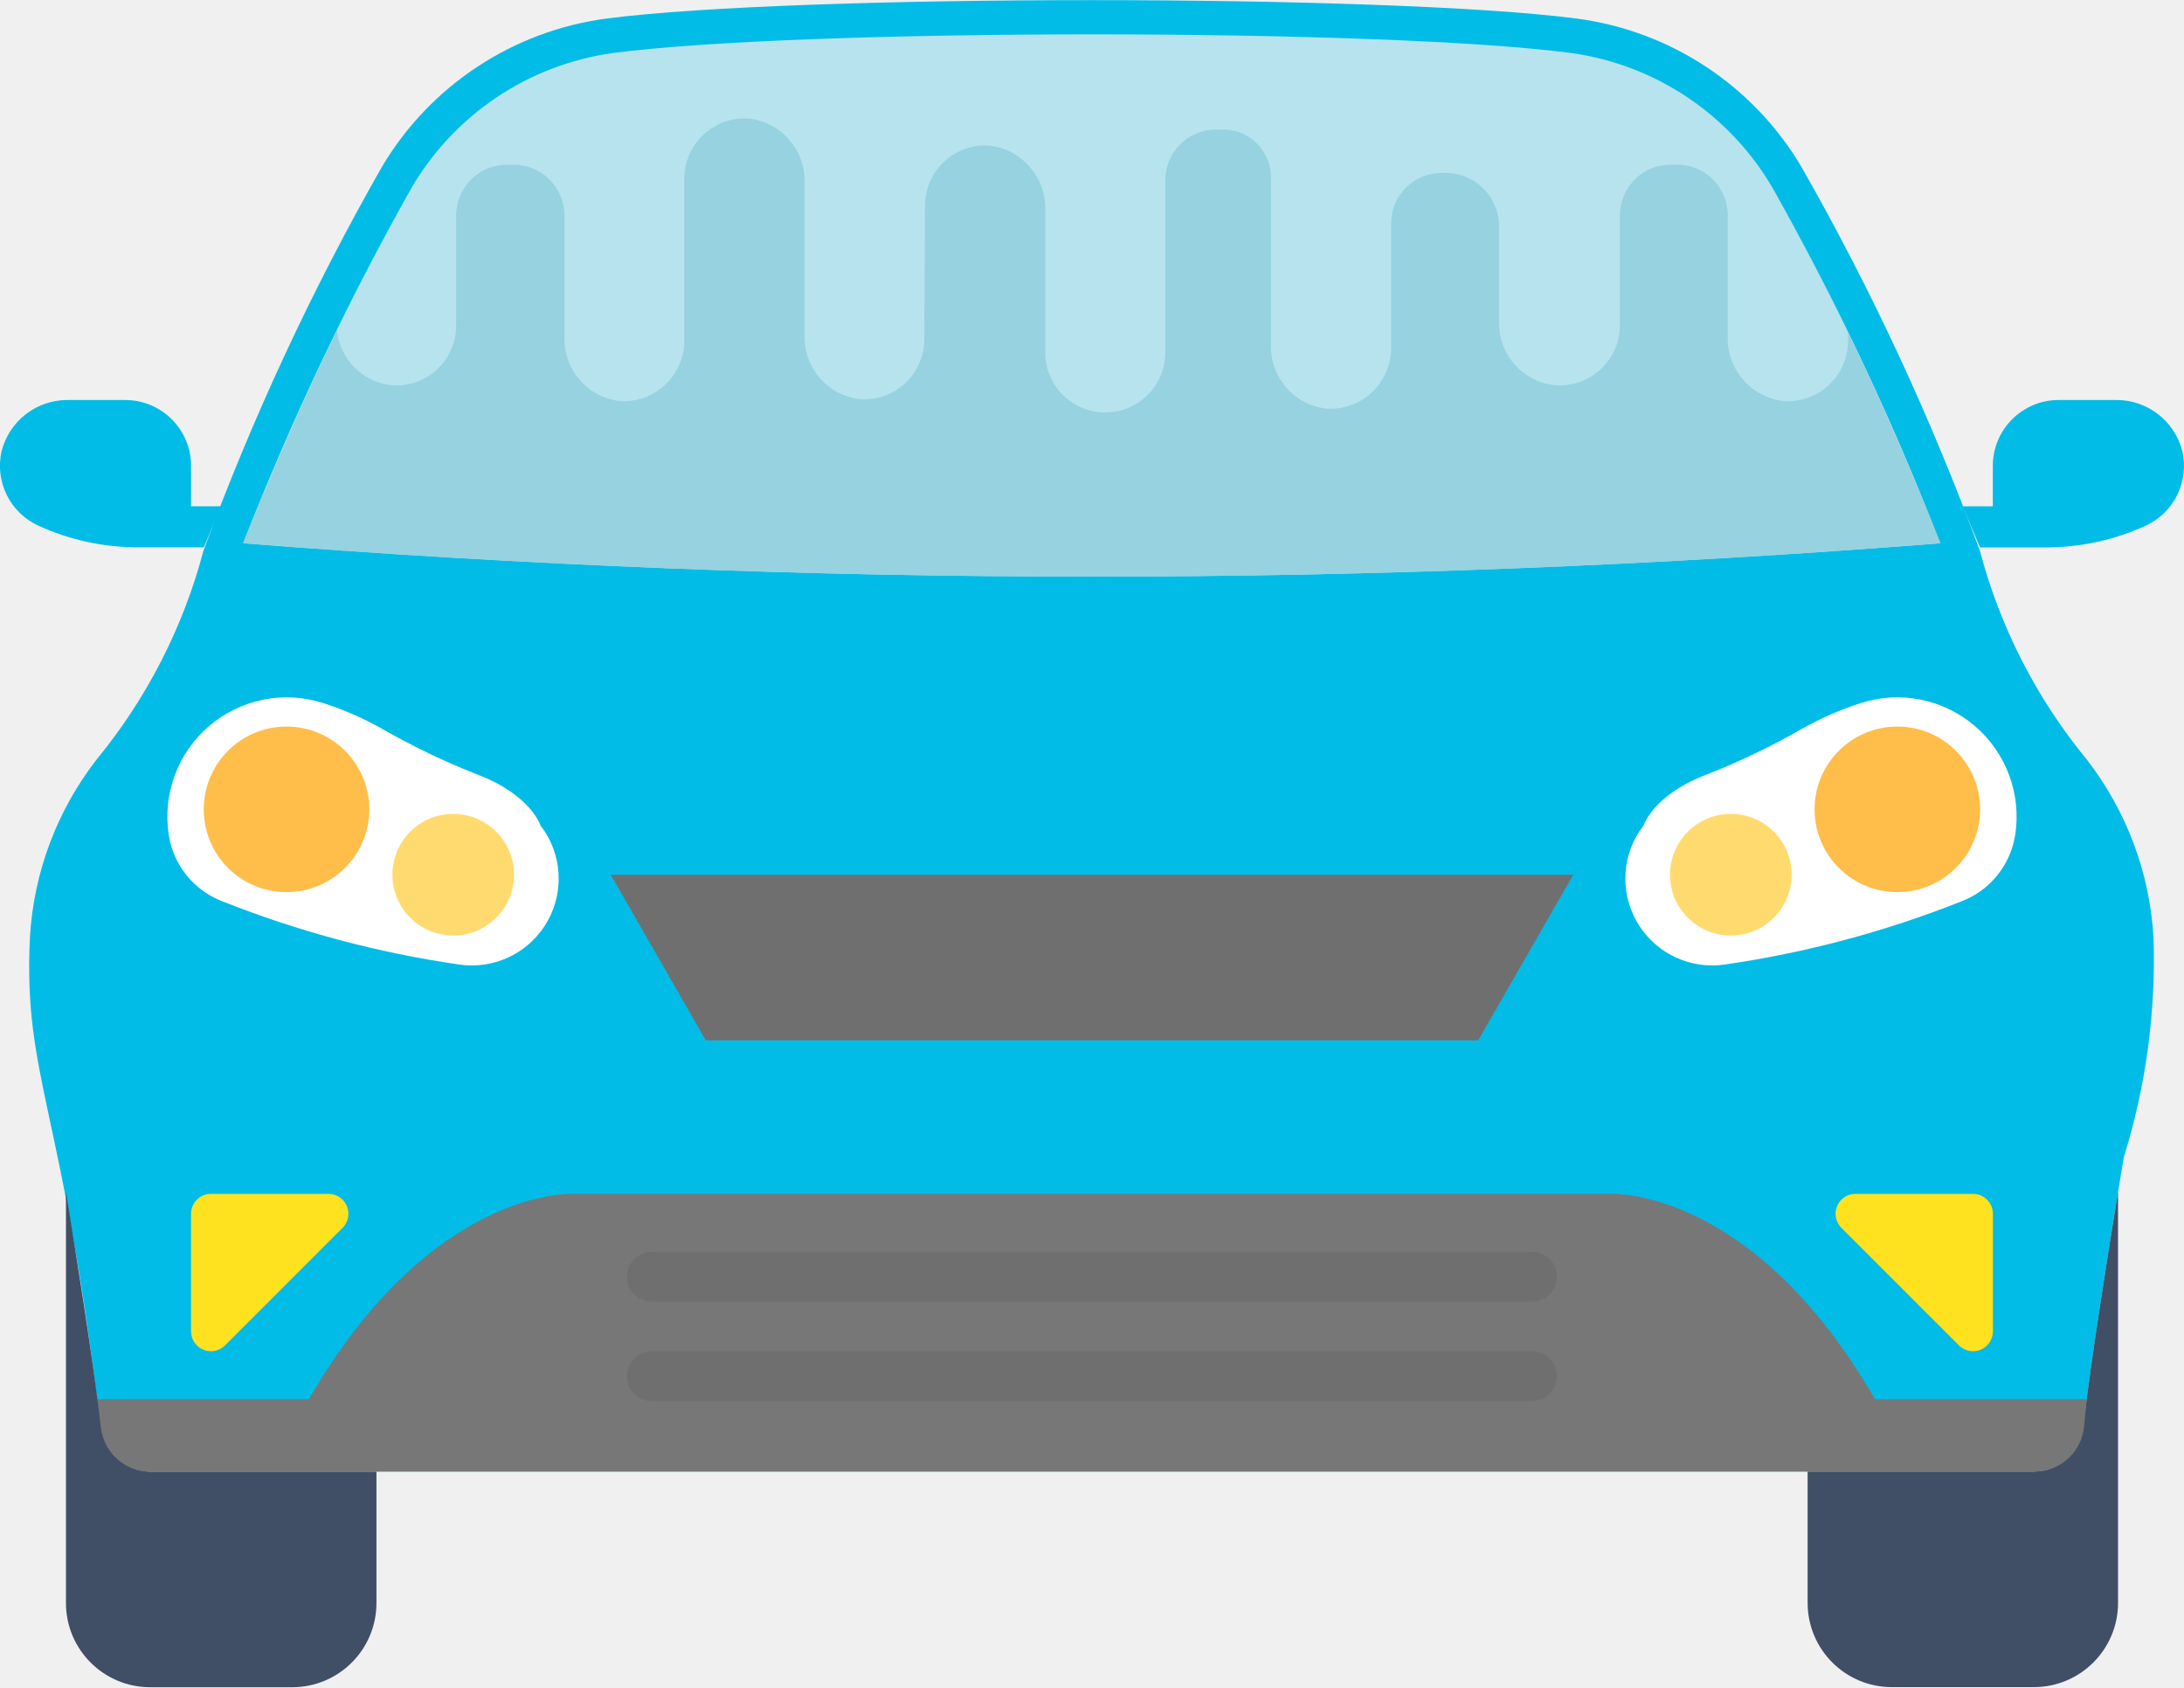
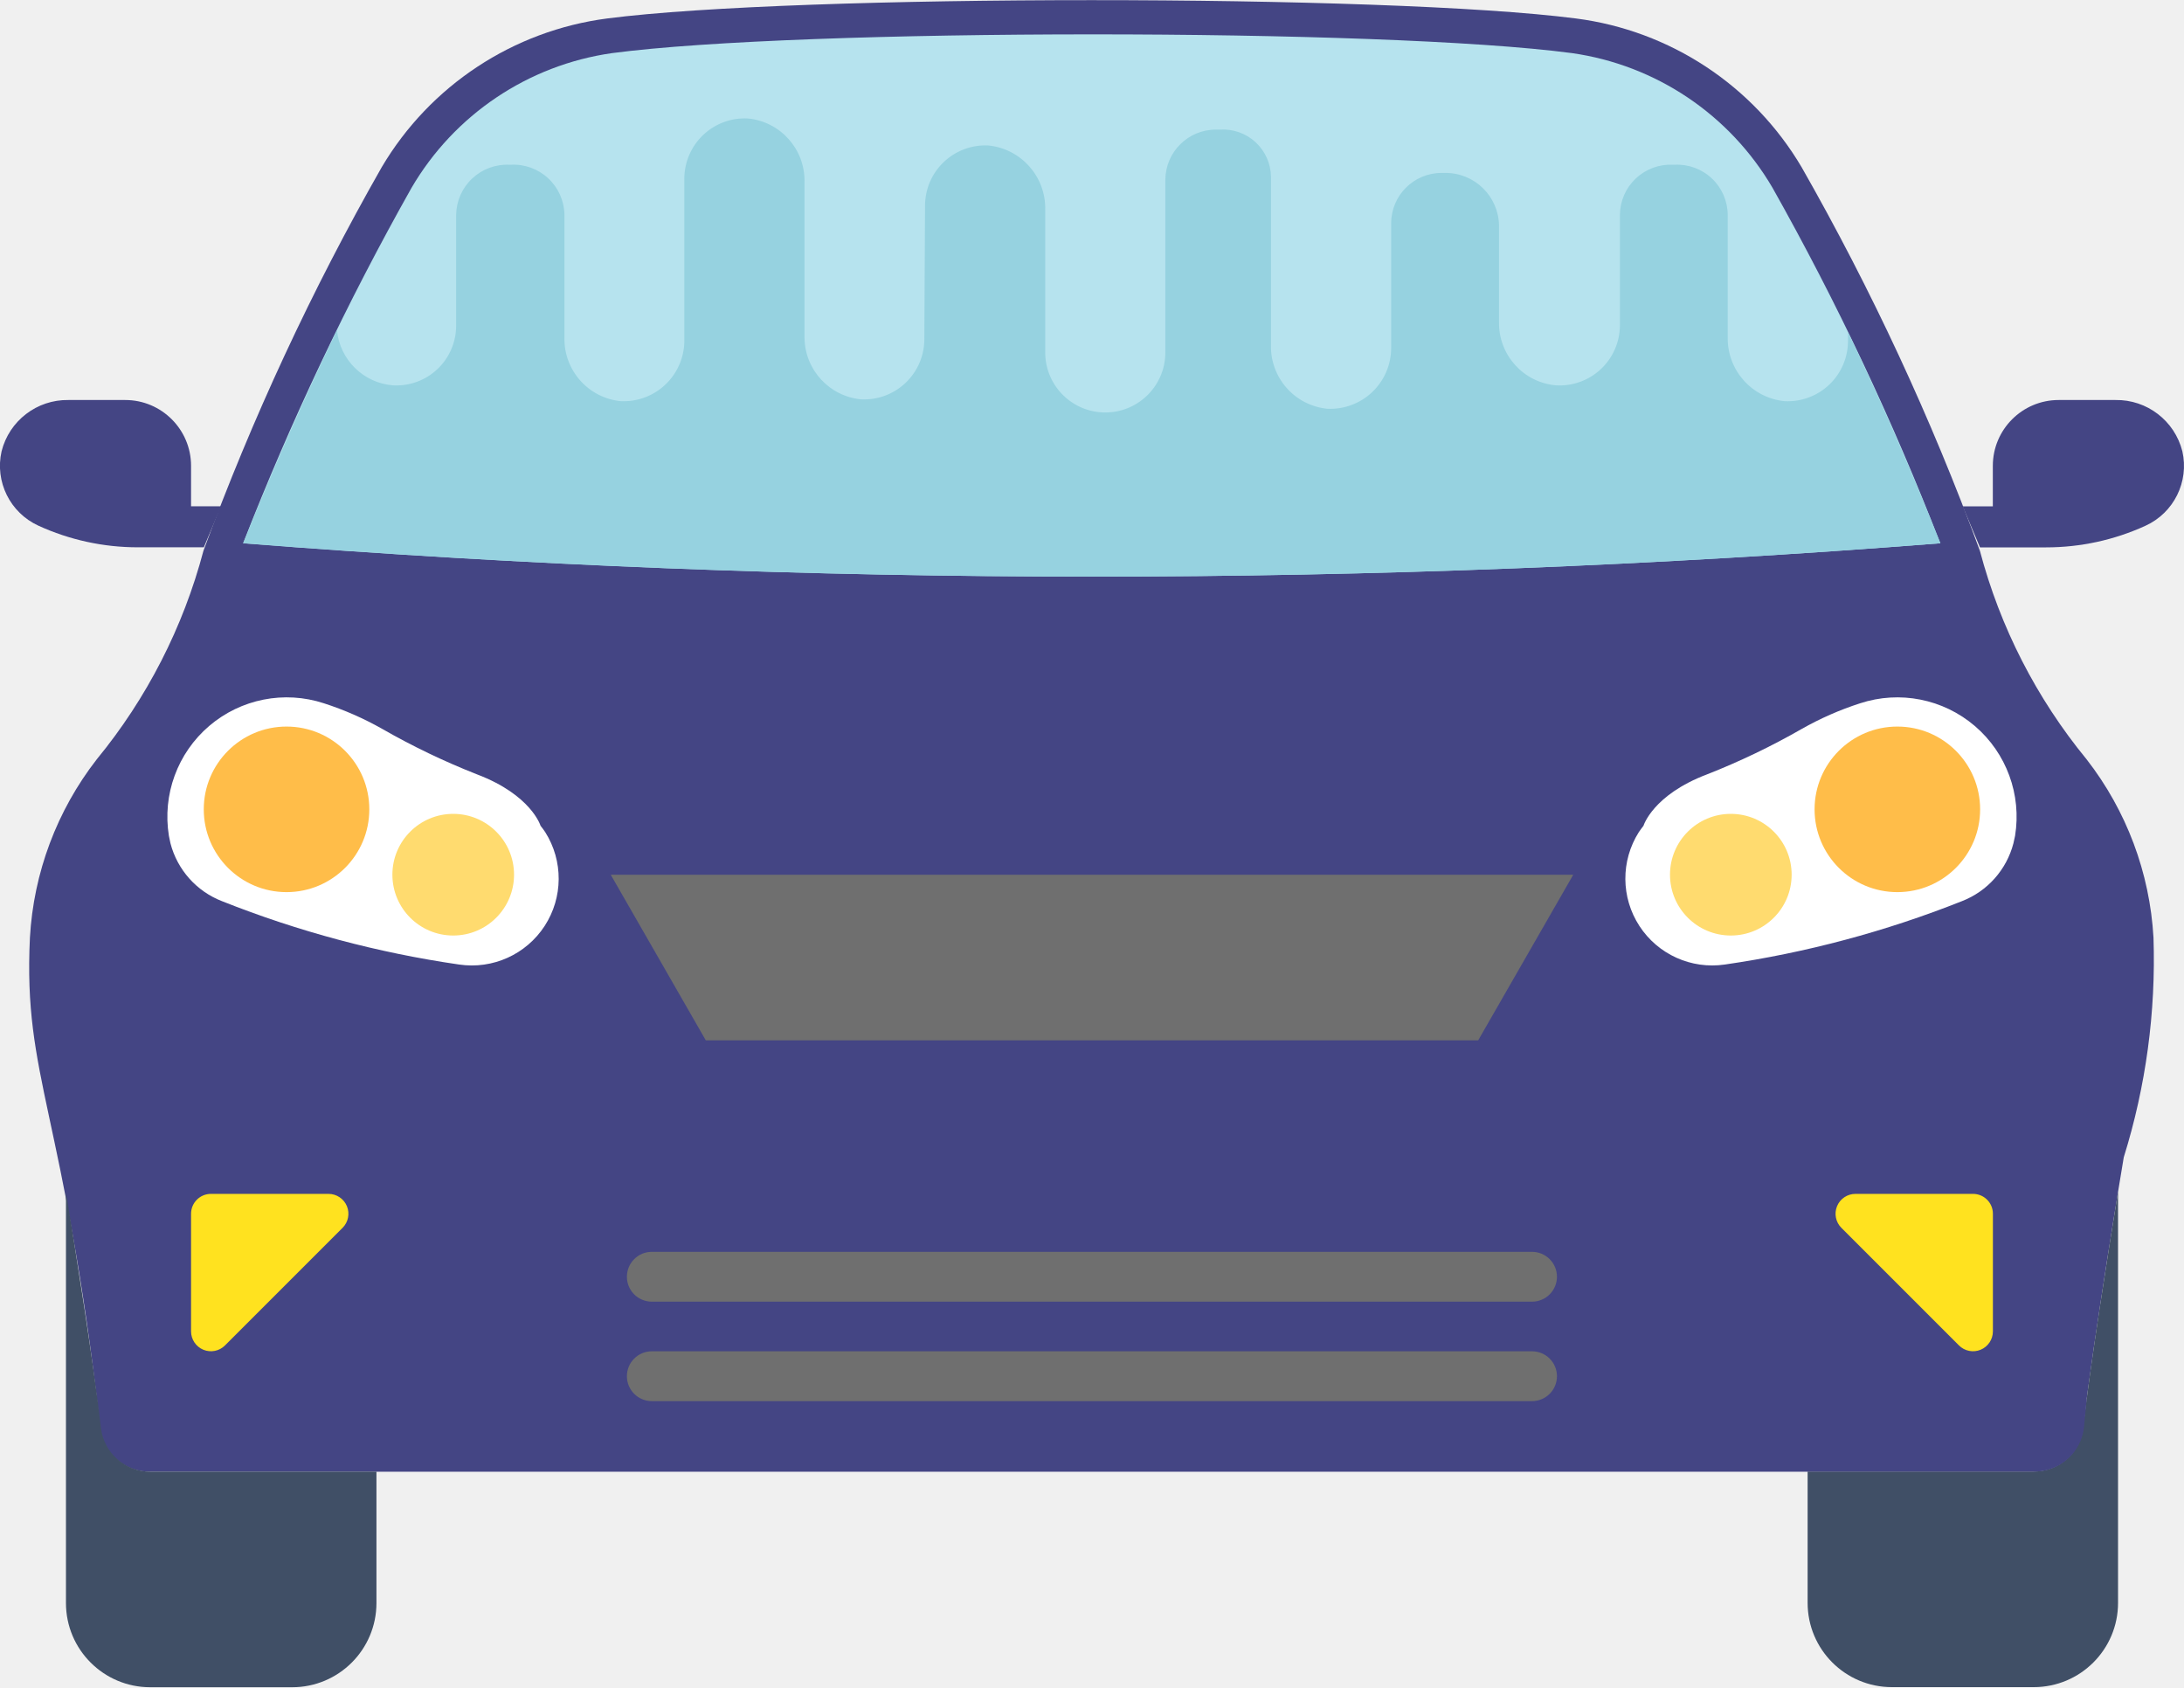
<svg xmlns="http://www.w3.org/2000/svg" width="60" height="46.346" viewBox="0 0 60 46.346">
  <defs>
    <style>
-             .prefix__cls-1{fill:#00bce7}.prefix__cls-3{fill:#fff}.prefix__cls-4{fill:#ffe21f}.prefix__cls-5{fill:#404f66}.prefix__cls-6{fill:#ffbd49}.prefix__cls-7{fill:#ffdb6f}.prefix__cls-8{fill:#6f6f6f}
+             .prefix__cls-1{fill:#444584}.prefix__cls-3{fill:#fff}.prefix__cls-4{fill:#ffe21f}.prefix__cls-5{fill:#404f66}.prefix__cls-6{fill:#ffbd49}.prefix__cls-7{fill:#ffdb6f}.prefix__cls-8{fill:#6f6f6f}
        </style>
  </defs>
  <g id="prefix__car_1_" data-name="car (1)" transform="translate(0 -56.49)">
    <path id="prefix__Path_154" d="M65.107 82.248a8.788 8.788 0 0 0-1.838-4.9 15.107 15.107 0 0 1-2.931-5.728 70.038 70.038 0 0 0-4.9-10.541 8.454 8.454 0 0 0-6.2-4.082c-5.192-.671-21.419-.671-26.611 0a8.465 8.465 0 0 0-6.193 4.082 70.234 70.234 0 0 0-4.9 10.541 15.107 15.107 0 0 1-2.931 5.728 8.785 8.785 0 0 0-1.836 4.9c-.186 3.864.934 4.714 1.935 13.459a1.36 1.36 0 0 0 1.354 1.206H61.82a1.362 1.362 0 0 0 1.354-1.206c.281-2.453 1.116-7.427 1.116-7.427a18.214 18.214 0 0 0 .817-6.032z" class="prefix__cls-1" data-name="Path 154" transform="translate(-5.945)" />
    <path id="prefix__Path_155" d="M101.886 78.256a75.426 75.426 0 0 0-4.609-9.765 7.625 7.625 0 0 0-5.509-3.7c-5.2-.69-21.207-.684-26.372 0a7.626 7.626 0 0 0-5.509 3.7 76.747 76.747 0 0 0-4.628 9.765 297.31 297.31 0 0 0 46.627 0z" data-name="Path 155" transform="translate(-48.581 -6.842)" style="fill:#b6e3ee" />
    <path id="prefix__Path_156" d="M375.745 215.226a8.565 8.565 0 0 0-1.605.705 19.731 19.731 0 0 1-2.6 1.247c-1.493.566-1.746 1.412-1.746 1.412-.045.058-.088.116-.129.176a2.386 2.386 0 0 0 2.363 3.636 28.821 28.821 0 0 0 6.512-1.74 2.334 2.334 0 0 0 1.417-1.59c.017-.069.032-.139.045-.206a3.278 3.278 0 0 0-4.257-3.64z" class="prefix__cls-3" data-name="Path 156" transform="translate(-324.643 -139.417)" />
    <path id="prefix__Path_157" d="M421.043 327.857h-3.231a.546.546 0 0 0-.386.932l3.231 3.231a.546.546 0 0 0 .932-.386V328.4a.545.545 0 0 0-.546-.543z" class="prefix__cls-4" data-name="Path 157" transform="translate(-366.839 -238.572)" />
    <path id="prefix__Path_158" d="M418.468 333.851a1.364 1.364 0 0 1-1.356 1.209H410.9v3.608a2.314 2.314 0 0 0 2.314 2.314h3.9a2.314 2.314 0 0 0 2.314-2.314v-11.293c-.256 1.564-.755 4.69-.96 6.476z" class="prefix__cls-5" data-name="Path 158" transform="translate(-361.24 -238.148)" />
    <path id="prefix__Path_159" d="M452.213 148.826a1.863 1.863 0 0 0-1.838-1.41h-1.56a1.809 1.809 0 0 0-1.809 1.809v1.112h-.827l.474 1.127h1.819a6.553 6.553 0 0 0 2.728-.594 1.808 1.808 0 0 0 1.013-2.044z" class="prefix__cls-1" data-name="Path 159" transform="translate(-392.258 -79.938)" />
    <circle id="prefix__Ellipse_30" cx="2.274" cy="2.274" r="2.274" class="prefix__cls-6" data-name="Ellipse 30" transform="translate(49.851 76.448)" />
    <circle id="prefix__Ellipse_31" cx="1.671" cy="1.671" r="1.671" class="prefix__cls-7" data-name="Ellipse 31" transform="translate(45.879 78.846)" />
    <path id="prefix__Path_160" d="M165.281 255.324l-2.612 4.549h-21.218l-2.612-4.549z" class="prefix__cls-8" data-name="Path 160" transform="translate(-122.06 -174.805)" />
    <path id="prefix__Path_161" d="M48.339 218.761c-.039-.06-.083-.118-.129-.176 0 0-.253-.846-1.746-1.412a19.841 19.841 0 0 1-2.6-1.247 8.618 8.618 0 0 0-1.605-.705 3.279 3.279 0 0 0-4.259 3.64c.013.069.028.137.043.206a2.334 2.334 0 0 0 1.417 1.59 28.814 28.814 0 0 0 6.514 1.74 2.386 2.386 0 0 0 2.365-3.636z" class="prefix__cls-3" data-name="Path 161" transform="translate(-33.36 -139.412)" />
    <path id="prefix__Path_162" d="M47.212 327.857h-3.23a.545.545 0 0 0-.546.546v3.231a.546.546 0 0 0 .932.386l3.231-3.231a.546.546 0 0 0-.387-.932z" class="prefix__cls-4" data-name="Path 162" transform="translate(-38.187 -238.572)" />
-     <path id="prefix__Path_163" d="M70.956 333.491c-3.364-5.82-7.232-5.638-7.232-5.638H35.165s-3.866-.182-7.232 5.638h-5.814l.071.75a1.364 1.364 0 0 0 1.359 1.239h51.793a1.364 1.364 0 0 0 1.359-1.239l.071-.75z" data-name="Path 163" transform="translate(-19.446 -238.568)" style="fill:#777" />
+     <path id="prefix__Path_163" d="M70.956 333.491c-3.364-5.82-7.232-5.638-7.232-5.638H35.165s-3.866-.182-7.232 5.638h-5.814l.071.75a1.364 1.364 0 0 0 1.359 1.239h51.793a1.364 1.364 0 0 0 1.359-1.239l.071-.75z" data-name="Path 163" transform="translate(-19.446 -238.568)" style="fill:#444584" />
    <path id="prefix__Path_164" d="M17.3 335.078a1.365 1.365 0 0 1-1.356-1.209c-.2-1.787-.705-4.914-.96-6.476v11.293A2.314 2.314 0 0 0 17.3 341h3.9a2.314 2.314 0 0 0 2.314-2.314v-3.608H17.3z" class="prefix__cls-5" data-name="Path 164" transform="translate(-13.172 -238.163)" />
    <path id="prefix__Path_165" d="M5.249 150.337v-1.112a1.809 1.809 0 0 0-1.808-1.809h-1.56a1.863 1.863 0 0 0-1.838 1.41 1.808 1.808 0 0 0 1.012 2.042 6.557 6.557 0 0 0 2.728.594H5.6l.474-1.127h-.825z" class="prefix__cls-1" data-name="Path 165" transform="translate(0 -79.938)" />
    <circle id="prefix__Ellipse_32" cx="2.274" cy="2.274" r="2.274" class="prefix__cls-6" data-name="Ellipse 32" transform="translate(5.598 76.448)" />
    <circle id="prefix__Ellipse_33" cx="1.671" cy="1.671" r="1.671" class="prefix__cls-7" data-name="Ellipse 33" transform="translate(10.78 78.846)" />
    <g id="prefix__Group_81" data-name="Group 81" transform="translate(17.223 90.877)">
      <path id="prefix__Path_166" d="M167.385 341.029H143.2a.684.684 0 1 0 0 1.369h24.182a.684.684 0 0 0 0-1.369z" class="prefix__cls-8" data-name="Path 166" transform="translate(-142.516 -341.029)" />
      <path id="prefix__Path_167" d="M167.385 363.635H143.2a.684.684 0 1 0 0 1.369h24.182a.684.684 0 0 0 0-1.369z" class="prefix__cls-8" data-name="Path 167" transform="translate(-142.516 -360.903)" />
    </g>
    <path id="prefix__Path_168" d="M99.338 89.29v.234a1.656 1.656 0 0 1-1.738 1.66 1.732 1.732 0 0 1-1.566-1.755v-3.364a1.388 1.388 0 0 0-1.453-1.376h-.056a1.39 1.39 0 0 0-1.453 1.376v3.043a1.657 1.657 0 0 1-1.755 1.641 1.714 1.714 0 0 1-1.566-1.736v-2.646a1.469 1.469 0 0 0-1.472-1.453h-.113a1.385 1.385 0 0 0-1.378 1.378v3.441a1.673 1.673 0 0 1-1.755 1.659 1.717 1.717 0 0 1-1.547-1.755v-4.613a1.316 1.316 0 0 0-1.4-1.3h-.113a1.388 1.388 0 0 0-1.389 1.376v4.716a1.65 1.65 0 0 1-3.3.056v-3.957a1.734 1.734 0 0 0-1.566-1.755 1.657 1.657 0 0 0-1.736 1.659l-.019 3.656a1.656 1.656 0 0 1-1.736 1.659 1.718 1.718 0 0 1-1.556-1.686v-4.29a1.718 1.718 0 0 0-1.56-1.74 1.66 1.66 0 0 0-1.742 1.656v4.494a1.669 1.669 0 0 1-1.746 1.616 1.717 1.717 0 0 1-1.547-1.755v-3.364a1.4 1.4 0 0 0-1.476-1.376h-.037a1.4 1.4 0 0 0-1.463 1.376v3.043a1.641 1.641 0 0 1-1.736 1.641 1.678 1.678 0 0 1-1.537-1.513c-.872 1.806-1.736 3.761-2.576 5.85a296.84 296.84 0 0 0 46.627 0q-1.261-3.142-2.54-5.796z" data-name="Path 168" transform="translate(-48.569 -23.674)" style="fill:#96d2e0" />
  </g>
</svg>
